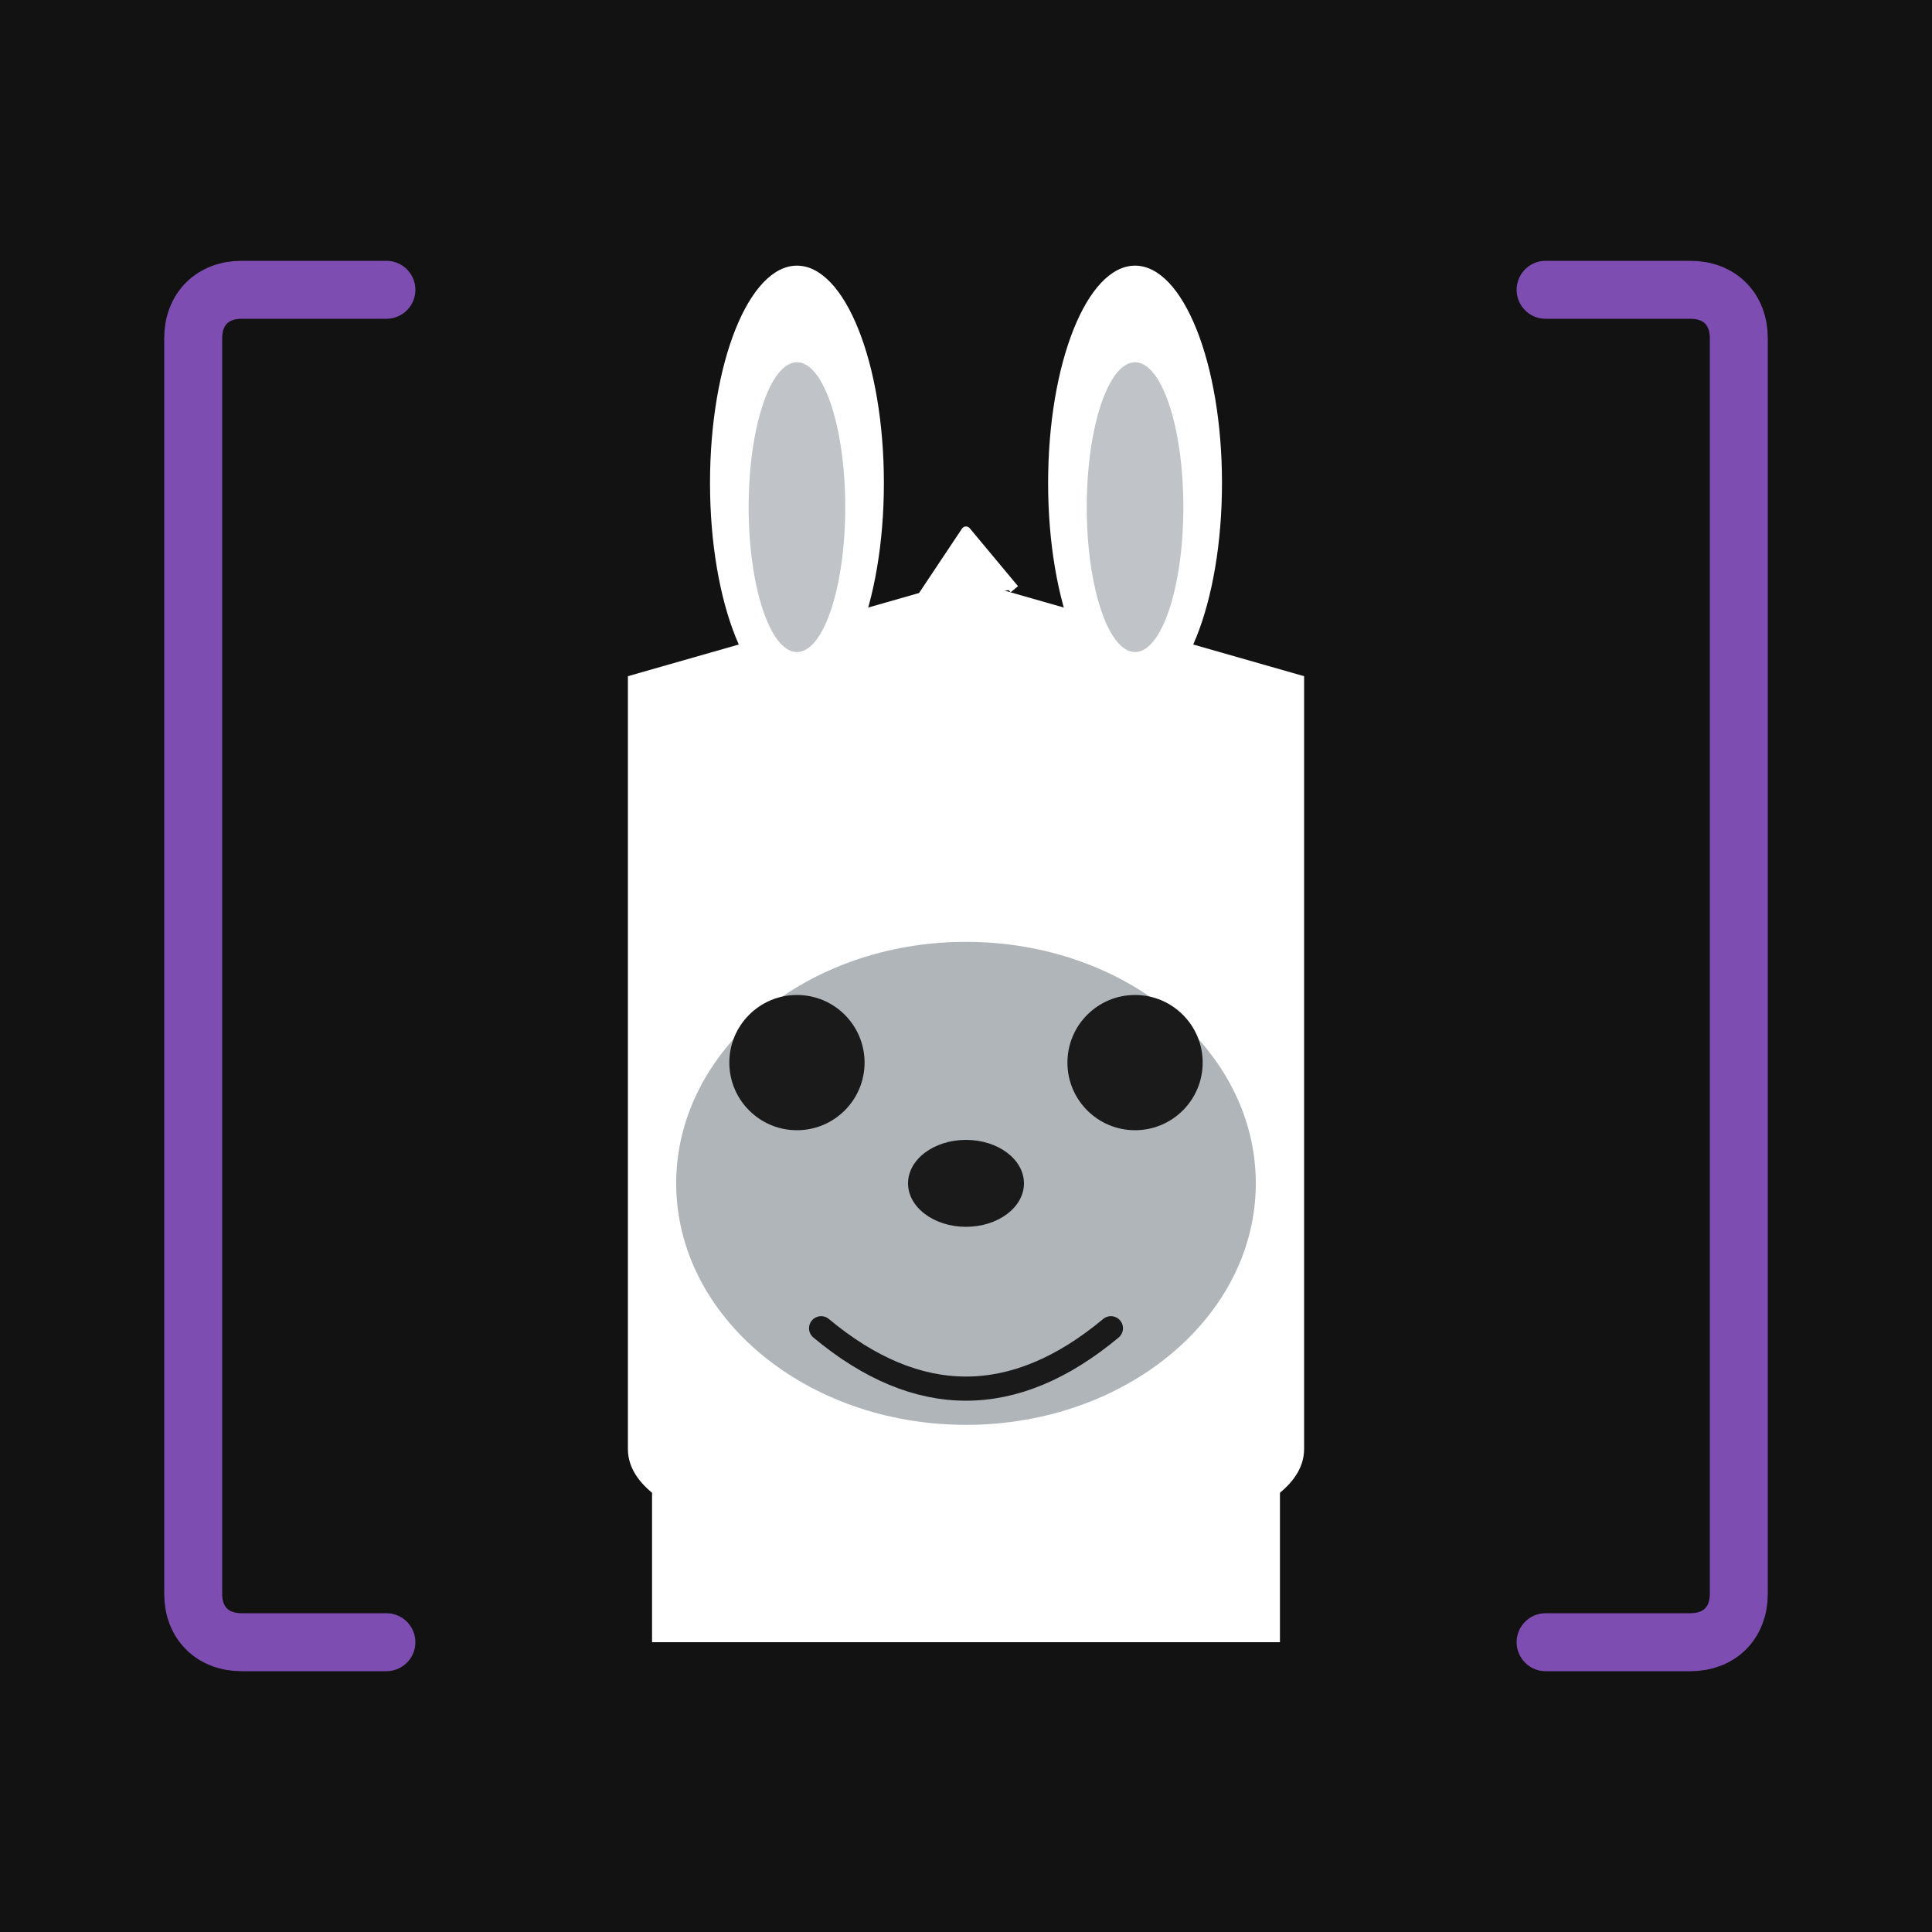
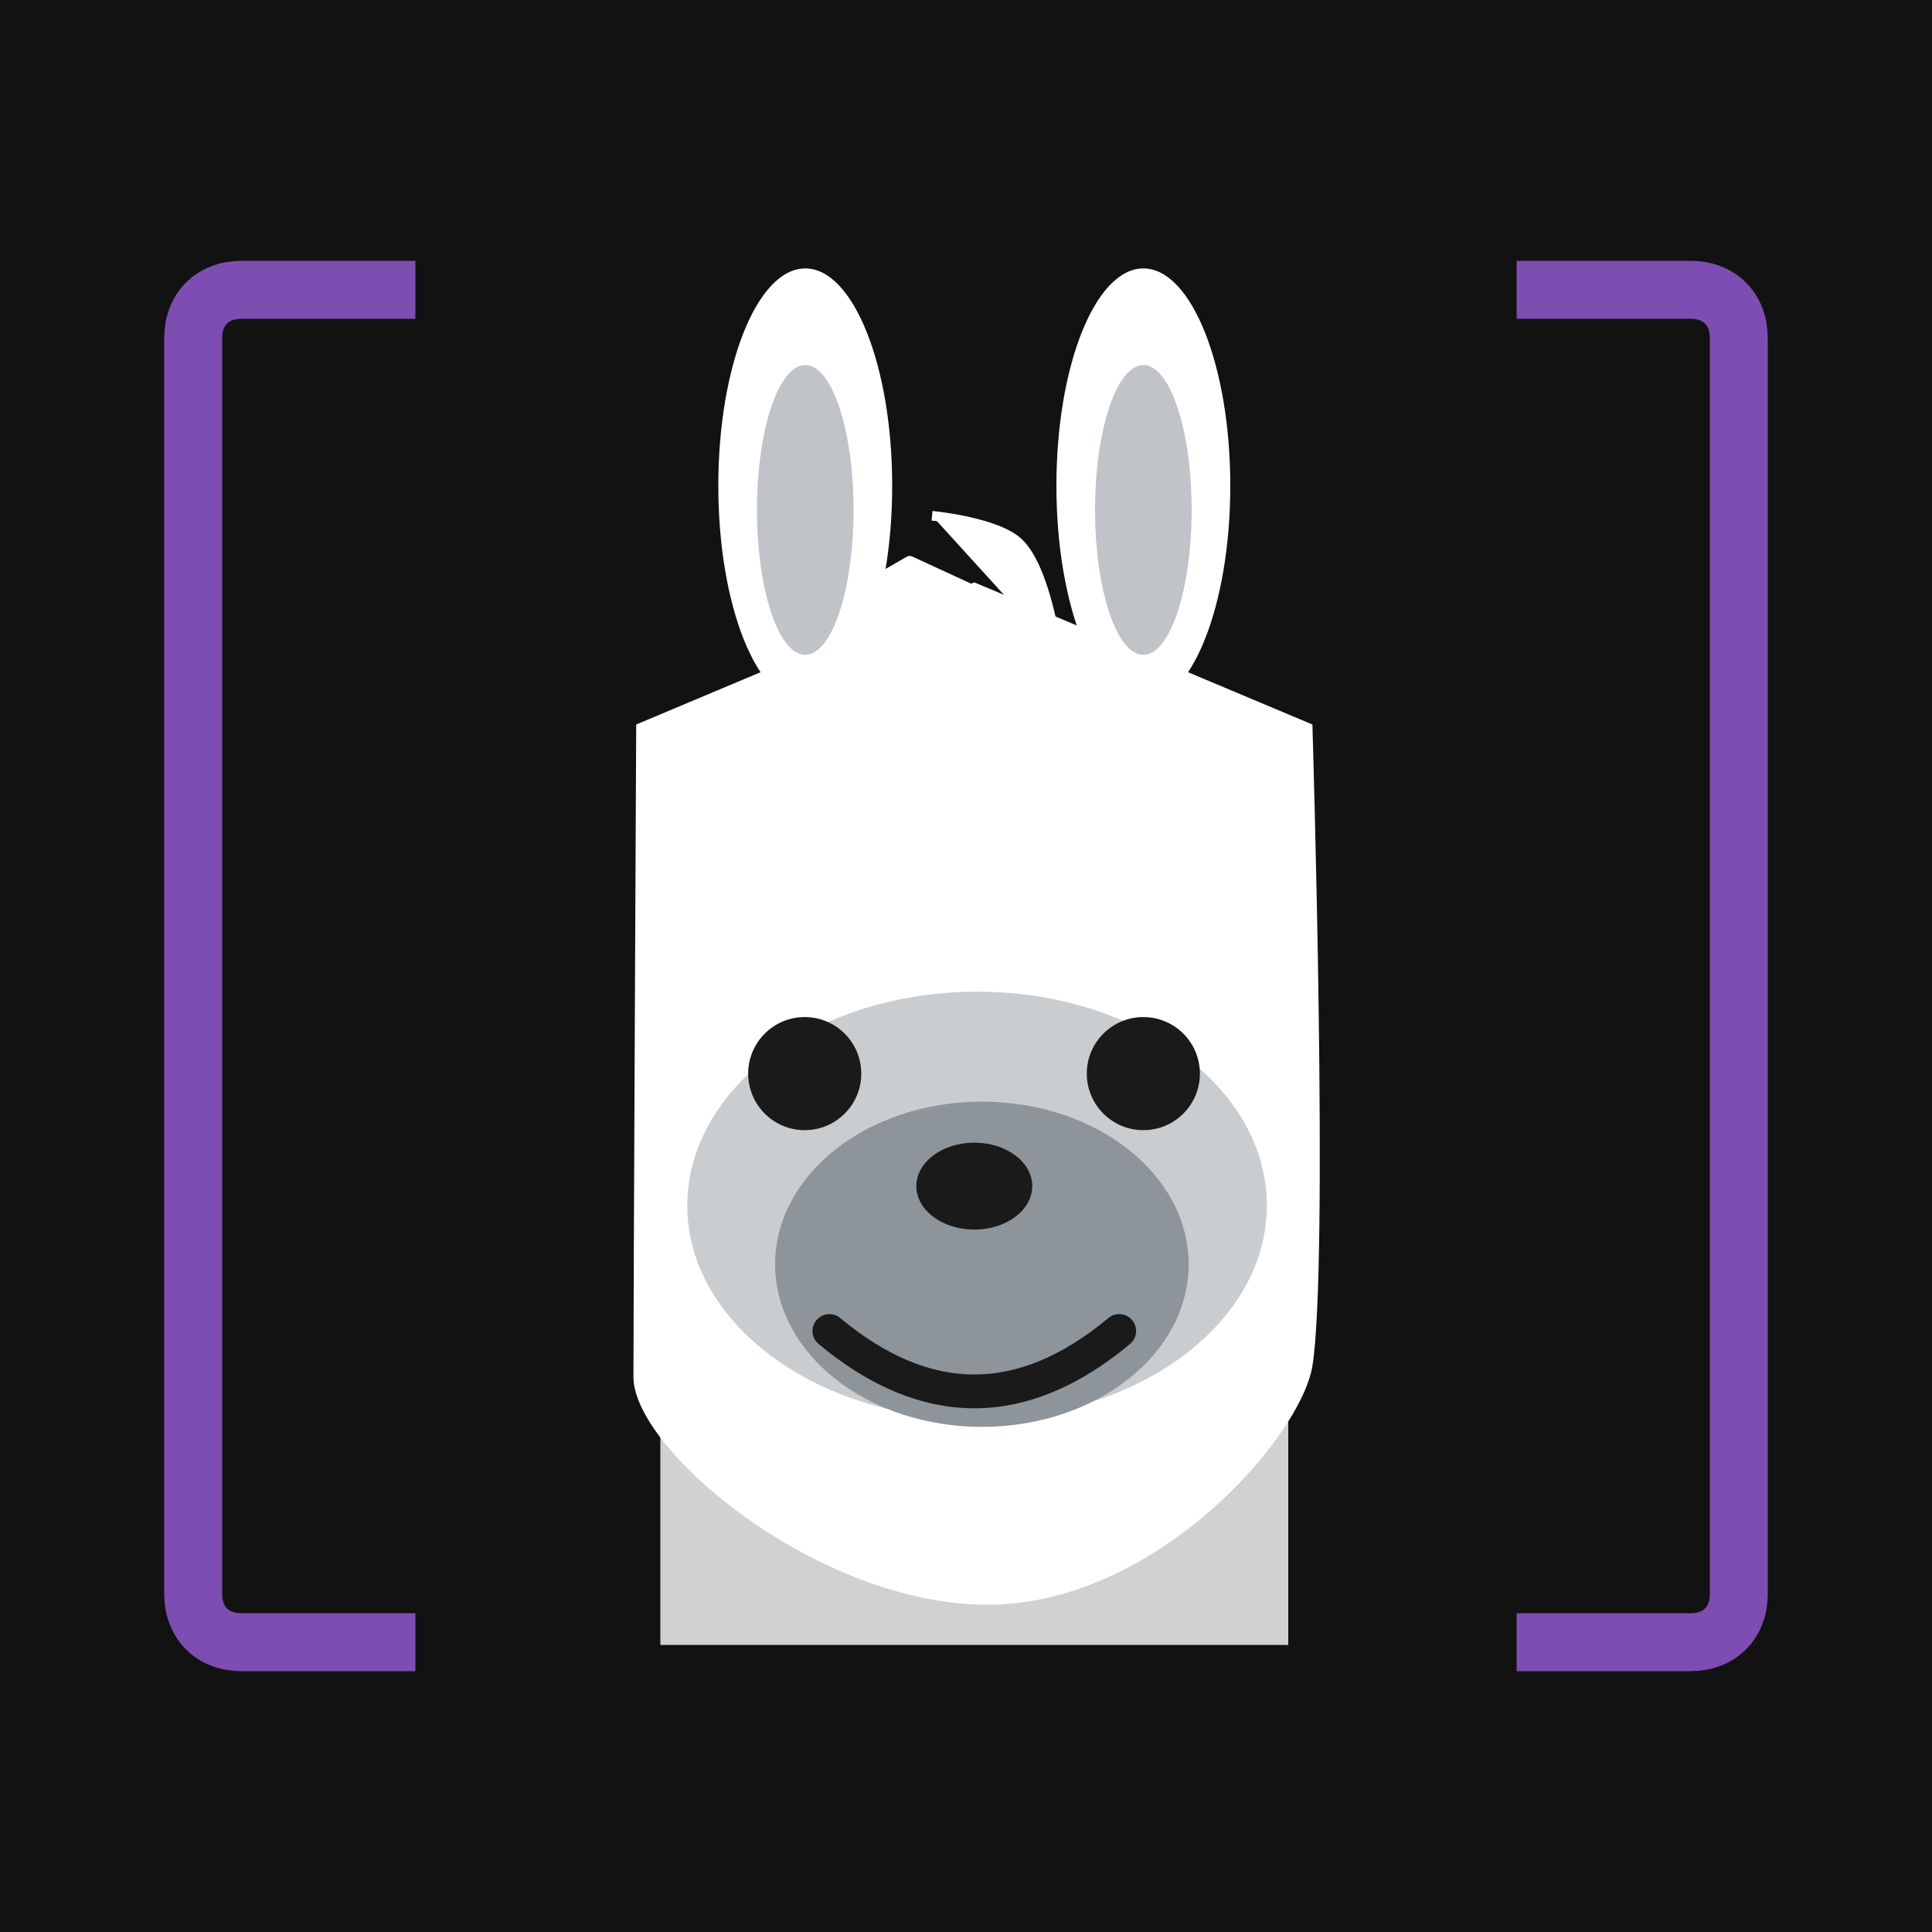
- <svg xmlns="http://www.w3.org/2000/svg" width="400" height="400" viewBox="0 0 400 400">
-   <rect width="400" height="400" fill="#121212" />
-   <path d="M80 60 H50 C44 60 40 64 40 70 V330 C40 336 44 340 50 340 H80" stroke="#7e4db1" stroke-width="12" fill="none" stroke-linecap="round" />
-   <path d="M320 60 H350 C356 60 360 64 360 70 V330 C360 336 356 340 350 340 H320" stroke="#7e4db1" stroke-width="12" fill="none" stroke-linecap="round" />
-   <path d="M135 250 V340 H265 V250" fill="#FFFFFF" />
-   <path d="M190 125 L200 110 L210 122" fill="#FFFFFF" stroke="#FFFFFF" stroke-width="2" stroke-linejoin="round" />
-   <path d="M130 140 V300 C130 330 270 330 270 300 V140 L200 120 Z" fill="#FFFFFF" />
-   <ellipse cx="165" cy="100" rx="18" ry="45" fill="#FFFFFF" />
-   <ellipse cx="165" cy="105" rx="10" ry="30" fill="#C0C4C8" />
-   <ellipse cx="235" cy="100" rx="18" ry="45" fill="#FFFFFF" />
-   <ellipse cx="235" cy="105" rx="10" ry="30" fill="#C0C4C8" />
-   <ellipse cx="200" cy="245" rx="60" ry="50" fill="#B0B5B9" />
-   <circle cx="165" cy="220" r="14" fill="#1A1A1A" />
-   <circle cx="235" cy="220" r="14" fill="#1A1A1A" />
-   <ellipse cx="200" cy="245" rx="12" ry="9" fill="#1A1A1A" />
-   <path d="M170 275 Q200 300 230 275" stroke="#1A1A1A" stroke-width="5" fill="none" stroke-linecap="round" />
+ <svg xmlns="http://www.w3.org/2000/svg" width="400" height="400" viewBox="0 0 400 400" version="1.1" id="svg10">
+   <defs id="defs10" />
+   <rect width="400" height="400" fill="#121212" id="rect1" />
+   <path d="M80 60 H50 C44 60 40 64 40 70 V330 C40 336 44 340 50 340 H80" stroke="#7e4db1" stroke-width="12" fill="none" stroke-linecap="round" id="path1" style="stroke-linecap:square" />
+   <path d="M320 60 H350 C356 60 360 64 360 70 V330 C360 336 356 340 350 340 H320" stroke="#7e4db1" stroke-width="12" fill="none" stroke-linecap="round" id="path2" style="stroke-linecap:square" />
+   <path d="m 136.719,250.573 v 90 h 130 v -90" fill="#FFFFFF" id="path3" style="fill:#d1d1d1;fill-opacity:1" />
+   <path d="m 131.719,150 c 0,0 -0.573,118.481 -0.573,135.1 0,15.082 38.25,47.224 73.44,47.141 34.807,-0.082 64.745,-34.708 67.133,-49.433 C 275.158,261.605 271.719,150 271.719,150 l -70,-29.427 z" fill="#ffffff" id="path5" />
+   <ellipse cx="166.719" cy="100.573" rx="18" ry="45" fill="#ffffff" id="ellipse5" />
+   <path d="m 163.574,130.607 24.77,-14.273 24.77,11.418" fill="#ffffff" stroke="#ffffff" stroke-width="2.46" stroke-linejoin="round" id="path4" />
+   <ellipse cx="166.719" cy="105.573" rx="10" ry="30" fill="#c0c4c8" id="ellipse6" />
+   <ellipse cx="236.719" cy="100.573" rx="18" ry="45" fill="#ffffff" id="ellipse7" />
+   <ellipse cx="236.719" cy="105.573" rx="10" ry="30" fill="#c0c4c8" id="ellipse8" />
+   <ellipse cx="202.292" cy="249.584" rx="60" ry="44.269" fill="#b0b5b9" id="ellipse9" style="fill:#cacdd0;fill-opacity:1" />
+   <ellipse cx="203.292" cy="261.75" rx="42.808" ry="33.668" fill="#b0b5b9" id="ellipse9-5" style="fill:#8d959b;fill-opacity:1;stroke-width:0.693" />
+   <circle cx="236.719" cy="222.281" fill="#1a1a1a" id="circle10" style="stroke-width:0.472;stroke-dasharray:none" r="11.708" />
+   <circle cx="166.61" cy="222.281" fill="#1a1a1a" id="circle10-5" style="stroke-width:0.472;stroke-dasharray:none" r="11.708" />
+   <ellipse cx="201.719" cy="245.573" rx="12" ry="9" fill="#1a1a1a" id="ellipse10" />
+   <path d="m 171.719,275.573 q 30,25 60,0" stroke="#1a1a1a" stroke-width="5" fill="none" stroke-linecap="round" id="path10" style="stroke-width:7;stroke-dasharray:none" />
+   <path d="m 192.974,106.788 c 0,0 13.451,1.261 17.956,5.624 5.808,5.625 7.991,22.902 7.991,22.902" fill="#ffffff" stroke="#ffffff" stroke-width="2" stroke-linejoin="round" id="path4-6" />
</svg>
